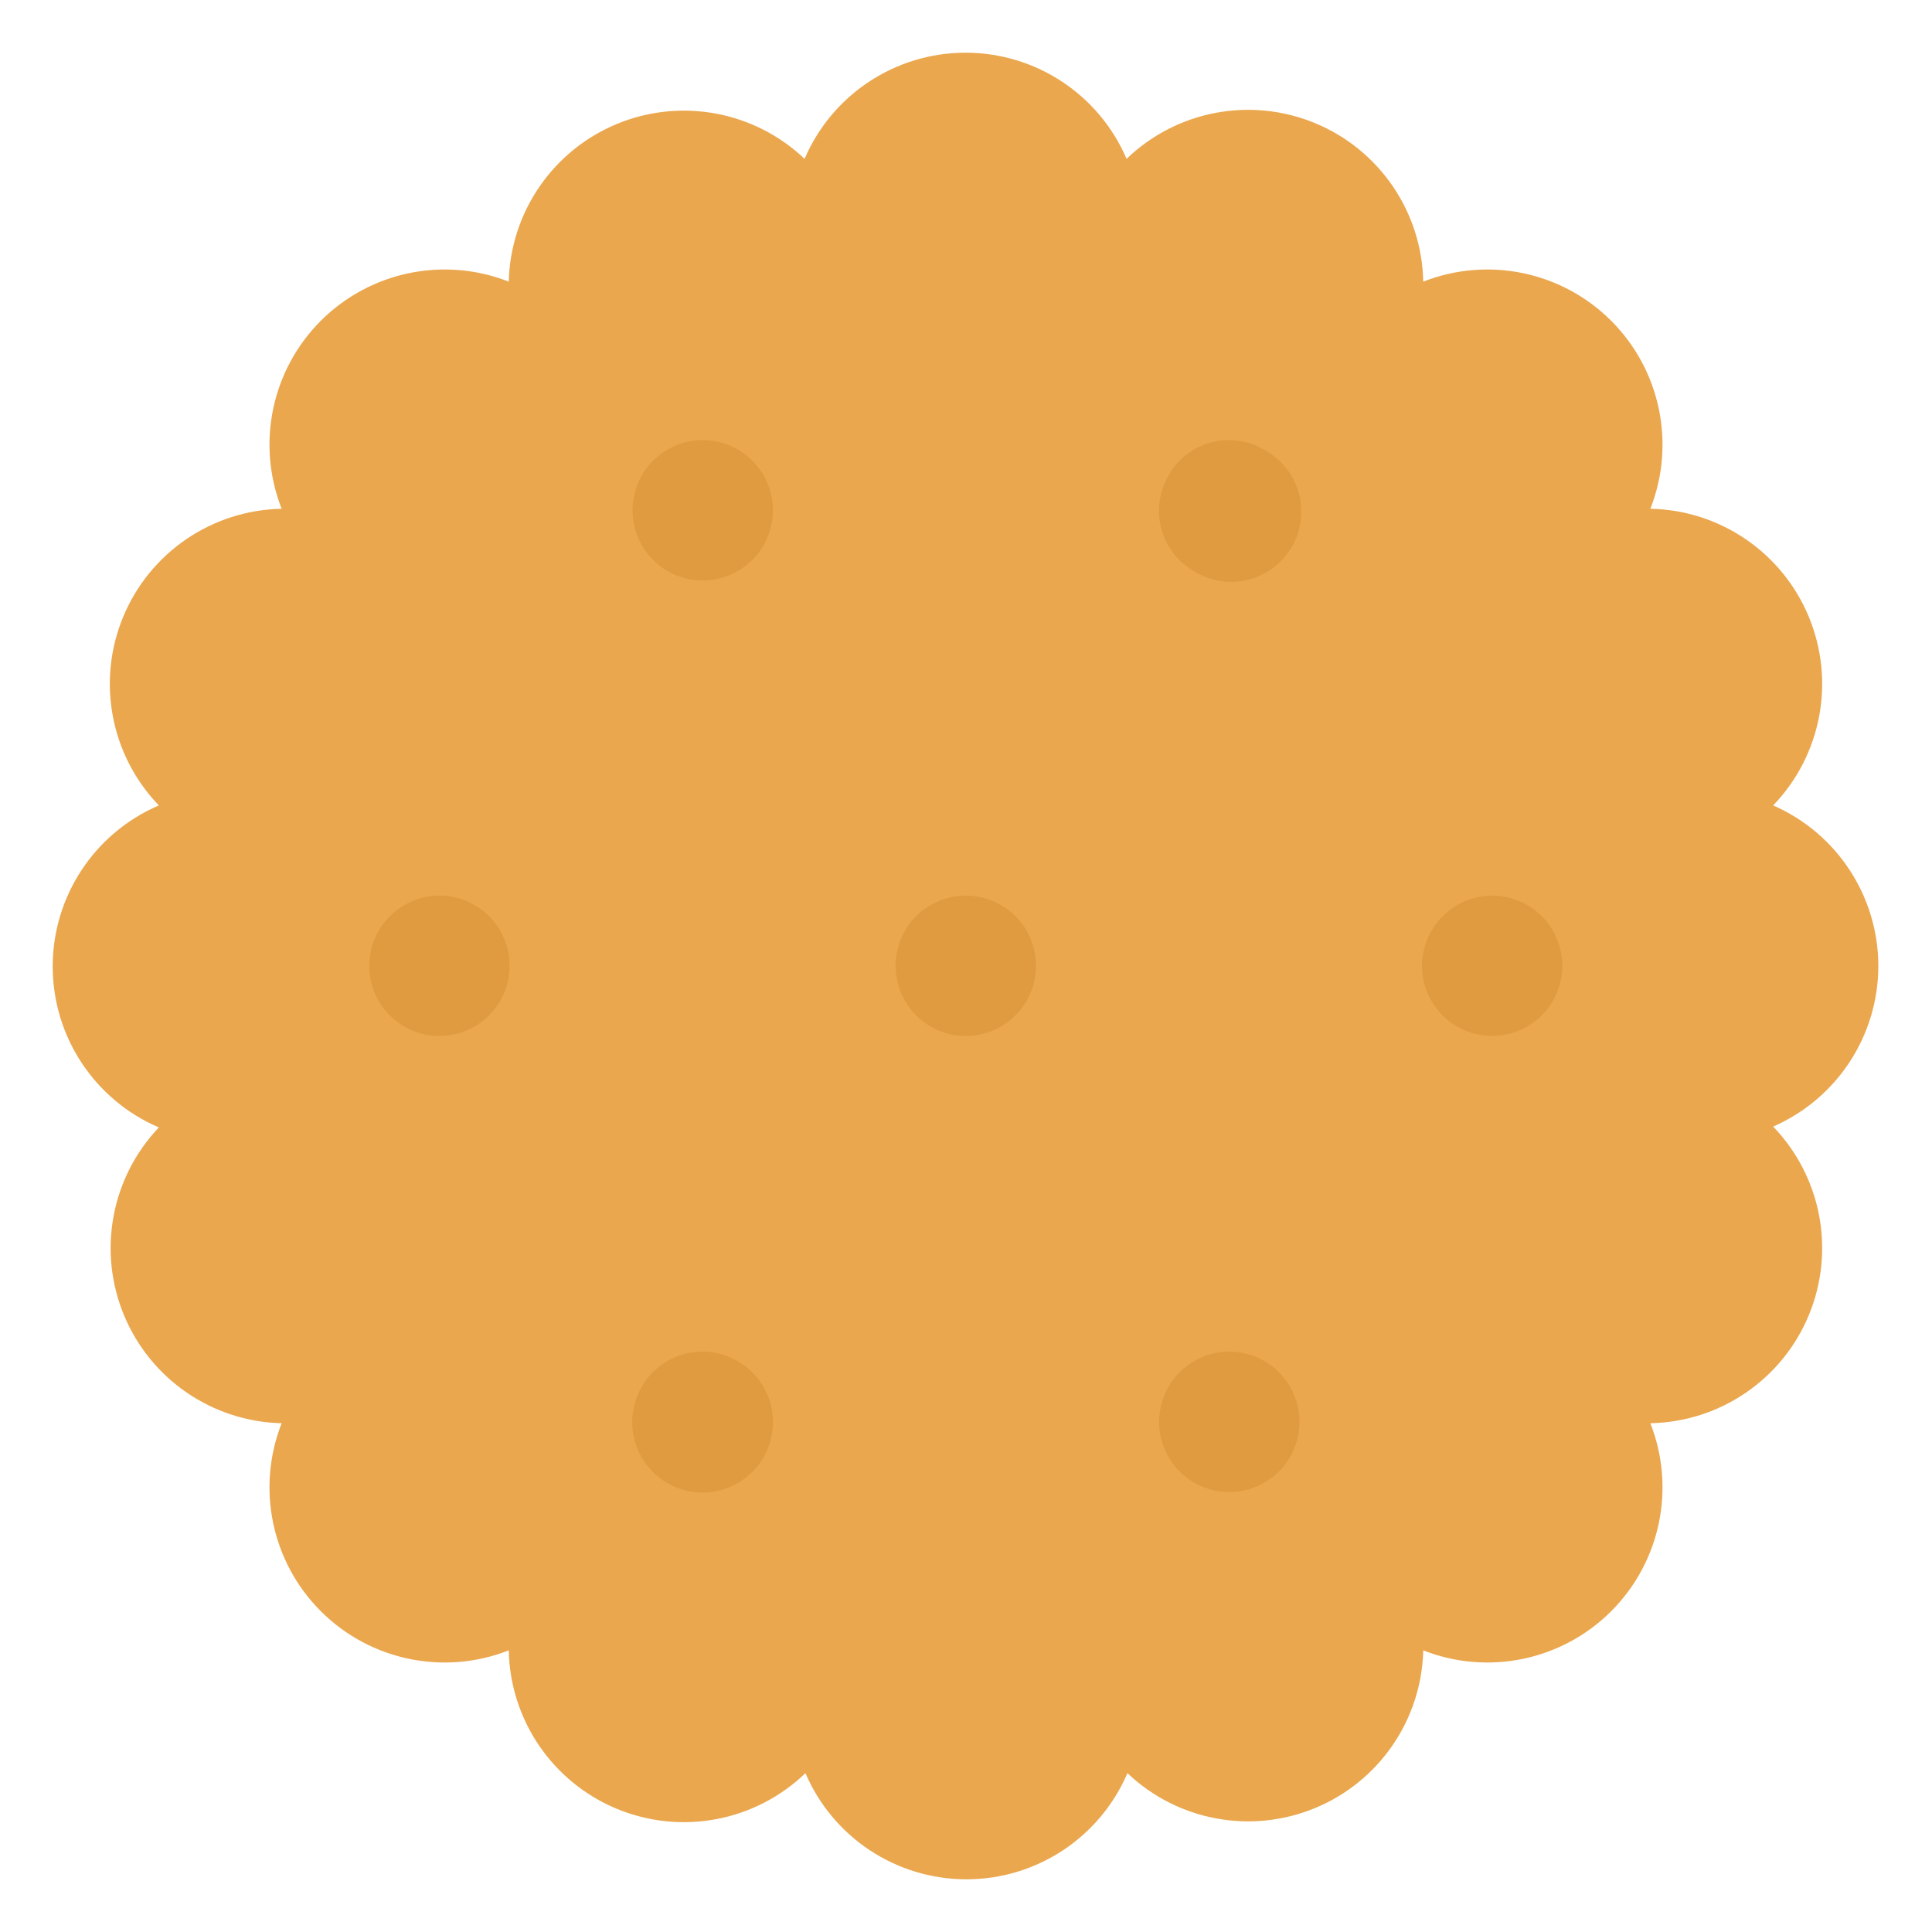
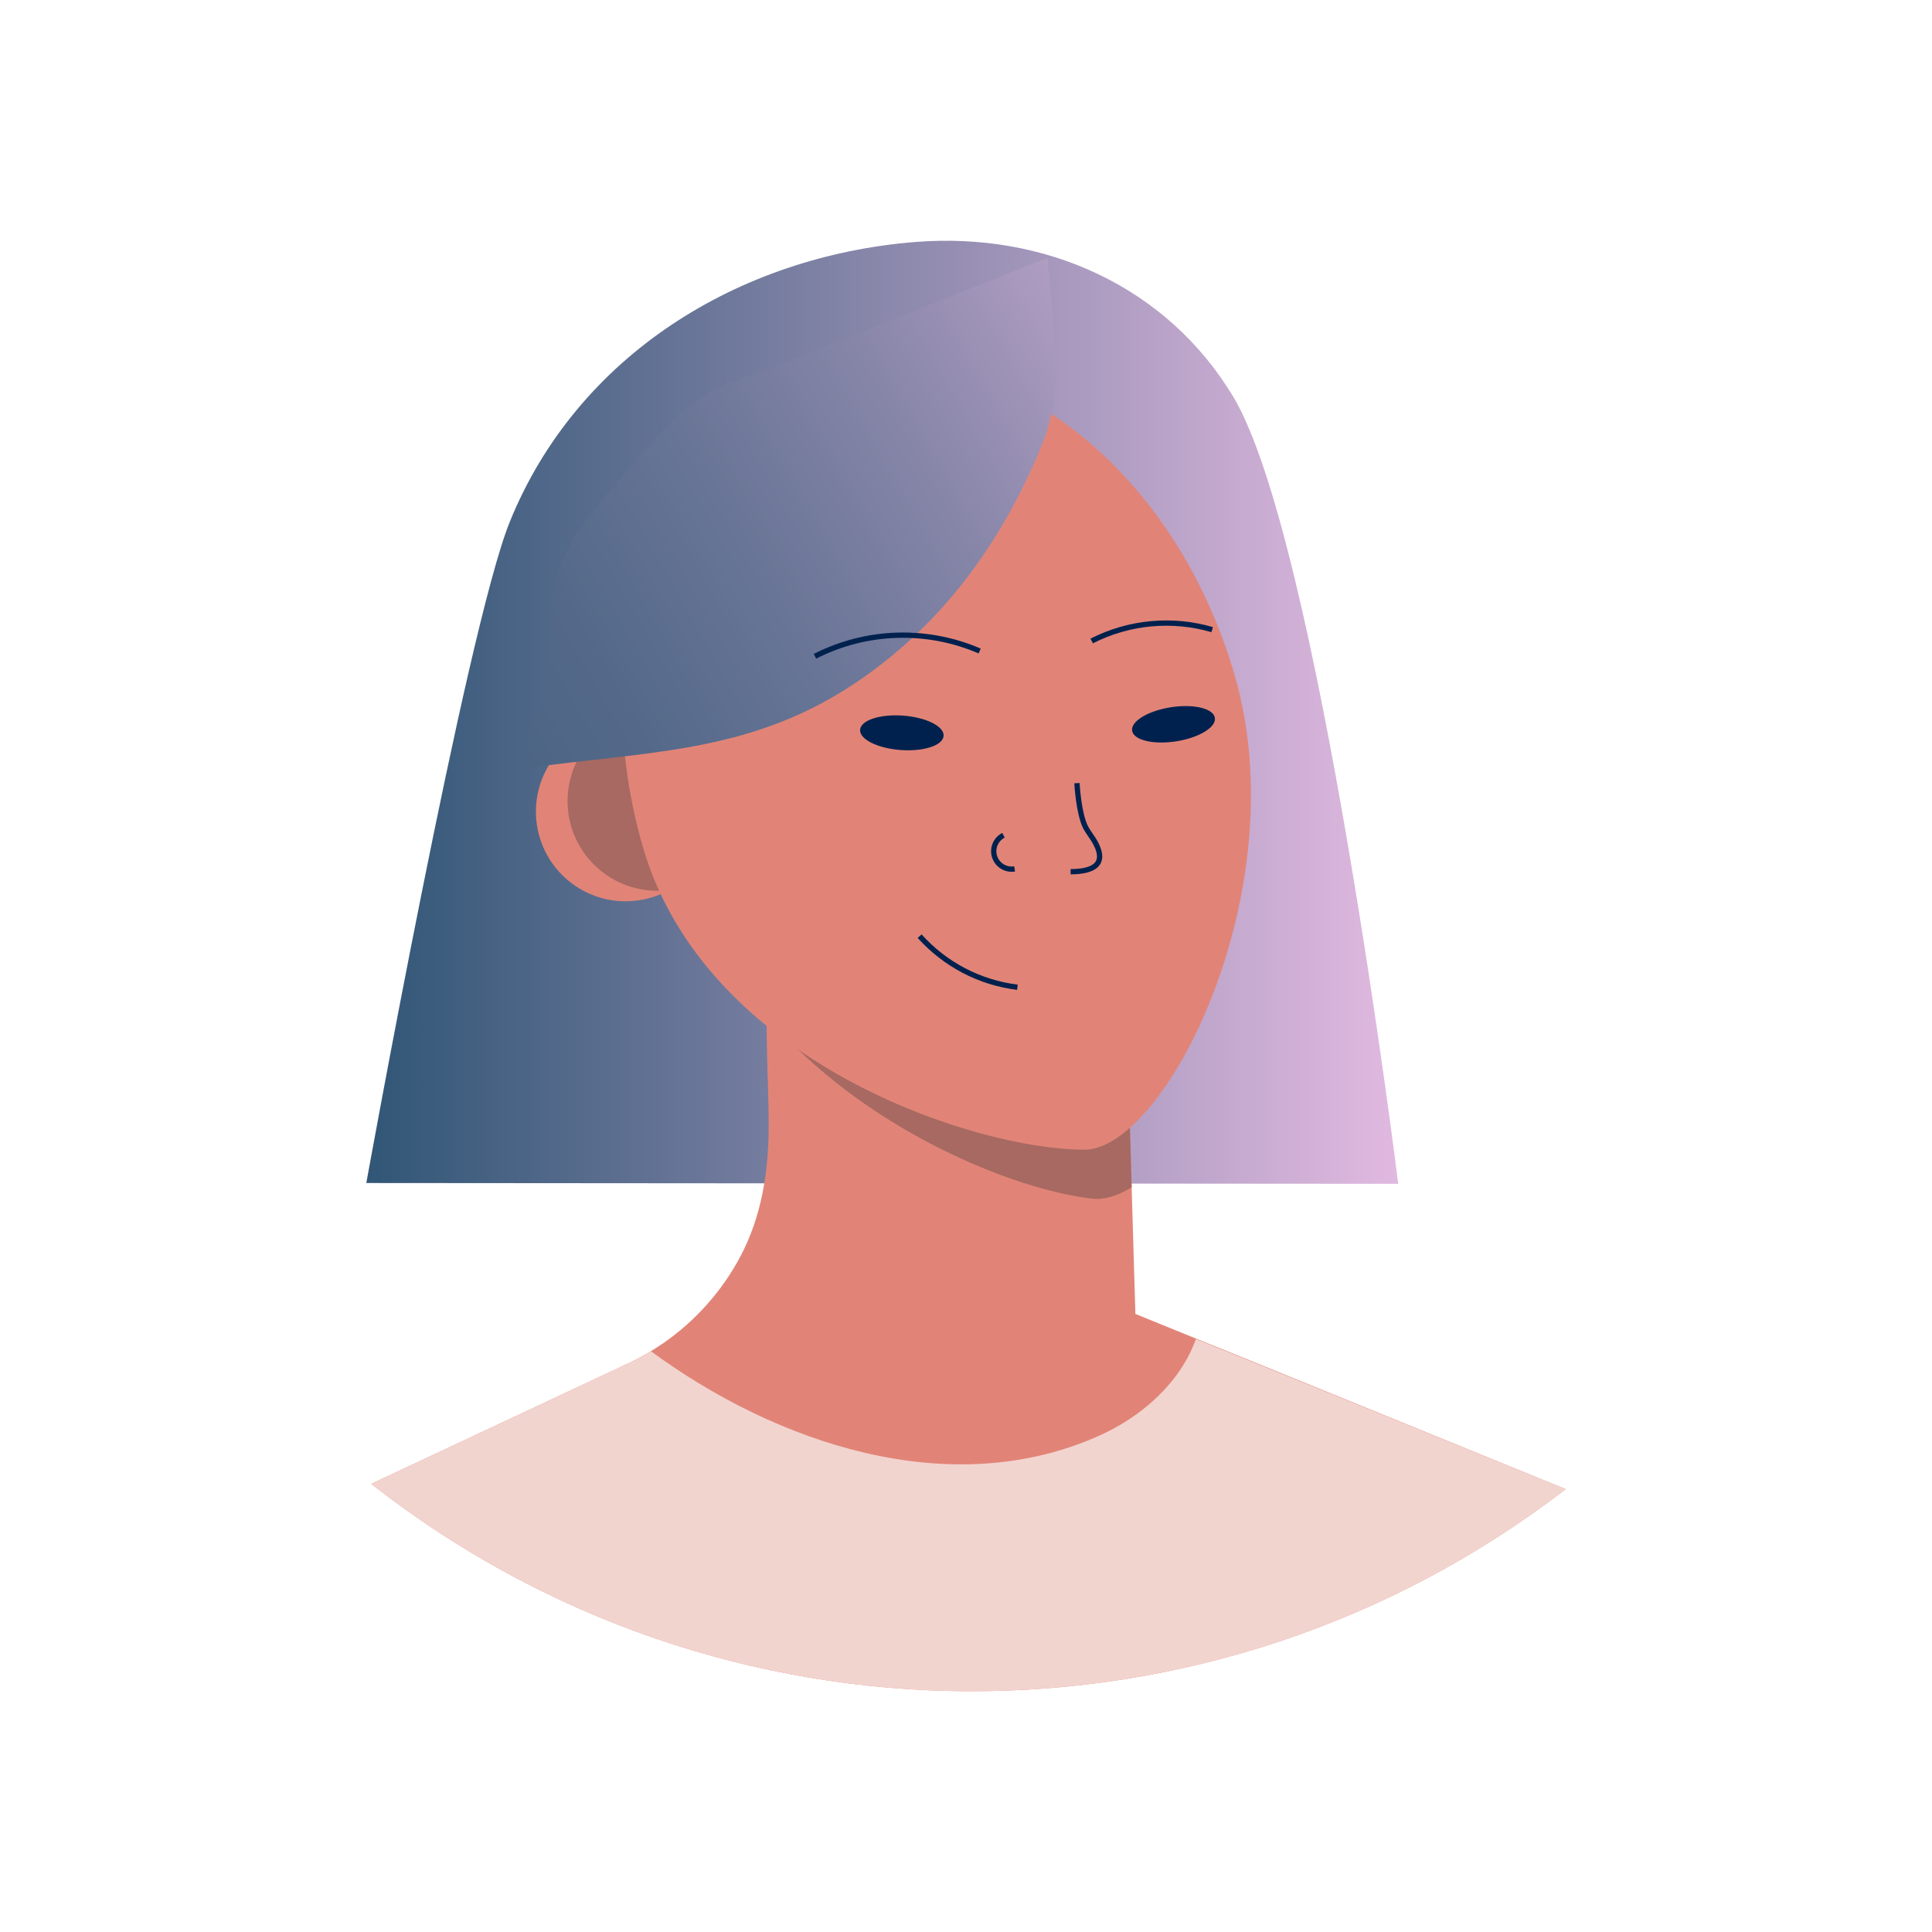
- <svg xmlns="http://www.w3.org/2000/svg" viewBox="0 0 90 90">
+ <svg xmlns="http://www.w3.org/2000/svg" id="Layer_1" data-name="Layer 1" viewBox="0 0 366.34 366.34">
  <defs>
-     <style>.cls-1{fill:#eaa74e;}.cls-2{fill:#d69031;fill-rule:evenodd;opacity:0.5;}</style>
+     <style>.cls-1{fill:url(#linear-gradient);}.cls-2{fill:#e18477;}.cls-3{fill:#a76962;}.cls-4{fill:#f2d4cf;}.cls-5{fill:url(#linear-gradient-2);}.cls-6{fill:none;stroke:#00214e;stroke-miterlimit:10;}.cls-7{fill:#00214e;}</style>
+     <linearGradient id="linear-gradient" x1="69.46" y1="135.08" x2="265.13" y2="135.08" gradientUnits="userSpaceOnUse">
+       <stop offset="0" stop-color="#315676" />
+       <stop offset="1" stop-color="#e1b9e0" />
+     </linearGradient>
+     <linearGradient id="linear-gradient-2" x1="52.67" y1="156.37" x2="257.22" y2="40.38" gradientUnits="userSpaceOnUse">
+       <stop offset="0" stop-color="#315676" />
+       <stop offset="0.08" stop-color="#375979" />
+       <stop offset="0.18" stop-color="#496383" />
+       <stop offset="0.2" stop-color="#4d6585" />
+       <stop offset="0.29" stop-color="#546989" />
+       <stop offset="0.43" stop-color="#677495" />
+       <stop offset="0.6" stop-color="#8786a9" />
+       <stop offset="0.78" stop-color="#b39fc4" />
+       <stop offset="0.95" stop-color="#e1b9e0" />
+     </linearGradient>
  </defs>
-   <g id="cookie">
-     <g id="cookie-2" data-name="cookie">
-       <path class="cls-1" d="M87.5,45a8.17,8.17,0,0,0-4.9-7.48A8.16,8.16,0,0,0,76.88,23.7,8.16,8.16,0,0,0,66.3,13.12,8.16,8.16,0,0,0,52.48,7.4a8.16,8.16,0,0,0-15,0A8.16,8.16,0,0,0,23.7,13.12,8.16,8.16,0,0,0,13.12,23.7,8.16,8.16,0,0,0,7.4,37.52a8.16,8.16,0,0,0,0,15A8.16,8.16,0,0,0,13.12,66.3,8.16,8.16,0,0,0,23.7,76.88,8.16,8.16,0,0,0,37.52,82.6a8.16,8.16,0,0,0,15,0A8.16,8.16,0,0,0,66.3,76.88,8.16,8.16,0,0,0,76.88,66.3,8.16,8.16,0,0,0,82.6,52.48,8.17,8.17,0,0,0,87.5,45Z" />
-       <path class="cls-2" d="M45,41.72A3.27,3.27,0,1,1,41.72,45,3.27,3.27,0,0,1,45,41.72Zm-24.52,0A3.27,3.27,0,1,1,17.2,45,3.28,3.28,0,0,1,20.48,41.72Zm49,0A3.27,3.27,0,1,1,66.24,45,3.29,3.29,0,0,1,69.5,41.72ZM35.57,22.14a3.27,3.27,0,1,1-4.47-1.2A3.27,3.27,0,0,1,35.57,22.14ZM60.09,64.59a3.27,3.27,0,1,1-4.47-1.18A3.26,3.26,0,0,1,60.09,64.59ZM54.44,22.14a3.25,3.25,0,0,0,1.18,4.47,3.27,3.27,0,1,0,3.25-5.67A3.22,3.22,0,0,0,54.44,22.14ZM29.9,64.59a3.28,3.28,0,1,0,4.47-1.18A3.26,3.26,0,0,0,29.9,64.59Z" />
-     </g>
-   </g>
+   <path class="cls-1" d="M69.46,224.32s19-105.26,27.23-125.44c12.82-31.53,43.39-50.33,76.92-53,24.51-1.94,47.64,8.38,60.25,29.37,16.1,26.81,31.27,149.22,31.27,149.22Z" />
+   <path class="cls-2" d="M296.88,282.36a184.56,184.56,0,0,1-226.48-1l48.66-22.81a47.68,47.68,0,0,0,4.35-2.34l1.12-.7c.4-.25.79-.51,1.18-.78a46.54,46.54,0,0,0,14.67-16.47c4-7.55,5.32-15.89,5.38-24.39,0-5.72-.31-11.44-.37-17.17q-.06-4.75-.1-9.51h0l2,1,5.2,2.69L182.76,196l31.12,5.3.7,23.8.24,8.17.47,15.87,11.47,4.67,9,3.64Z" />
+   <path class="cls-3" d="M214.58,225.14c-2.67,1.63-5.19,2.39-7.4,2.15-14.79-1.59-43.64-13.18-61.8-34.63q0-1.57-.06-3.15c0-.78,0-1.55,0-2.33l2,1,5.2,2.69L182.76,196l31.12,5.3Z" />
+   <path class="cls-4" d="M296.89,282.36a184.56,184.56,0,0,1-226.48-1l48.66-22.81a47.68,47.68,0,0,0,4.35-2.34c23.68,17.41,56.64,28.75,85.06,16,8.06-3.62,15.33-10.05,18.29-18.31l9,3.64Z" />
+   <circle class="cls-2" cx="118.62" cy="153.9" r="17" />
+   <circle class="cls-3" cx="124.62" cy="151.9" r="17" />
+   <path class="cls-2" d="M234.15,128.16C245.9,168.84,221,218,205.62,218c-21,0-72-16.78-83.74-57.46s3.87-80.92,34.87-89.87S222.41,87.47,234.15,128.16Z" />
+   <path class="cls-5" d="M199.29,78.62a32.79,32.79,0,0,1-1.66,5.56c-7.52,18.57-19.12,34.58-36,45.7-20,13.16-39.6,12.58-62,15.8,1.27-8.18,4.14-16,4.39-24.57.4-13.42,3.43-18.54,11.89-28.34,6.3-7.29,14.83-18.43,24.73-20.87.17,0,58-23,58-23C199.28,58.89,201.24,69.12,199.29,78.62Z" />
+   <path class="cls-6" d="M207,121.54a31.13,31.13,0,0,1,22.85-2.15" />
+   <path class="cls-6" d="M154.53,124.44a36.75,36.75,0,0,1,31.23-1" />
+   <path class="cls-6" d="M204.21,148.5s.29,5.66,1.61,8.31c.58,1.14,1.46,2.1,2,3.23,2.22,4.34-1.36,5.25-4.81,5.25" />
+   <path class="cls-6" d="M190.28,158.38a3.4,3.4,0,0,0,2.11,6.38" />
+   <path class="cls-6" d="M174.38,177.51a29.78,29.78,0,0,0,18.54,9.69" />
+   <ellipse class="cls-7" cx="171.02" cy="138.97" rx="3.27" ry="7.94" transform="translate(19.8 299.26) rotate(-85.77)" />
+   <ellipse class="cls-7" cx="222.52" cy="137.33" rx="7.94" ry="3.27" transform="translate(-18.5 35.92) rotate(-8.86)" />
</svg>
